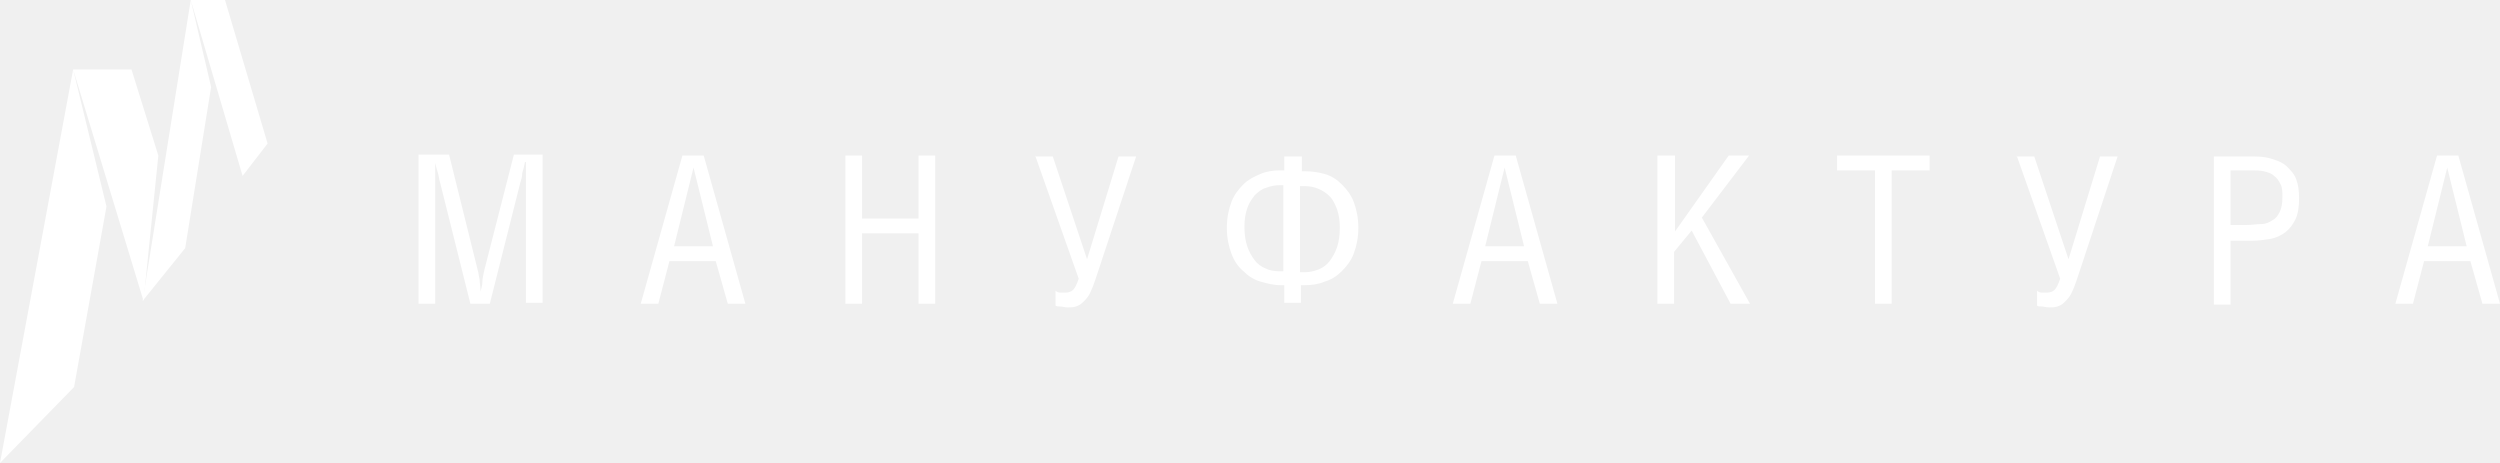
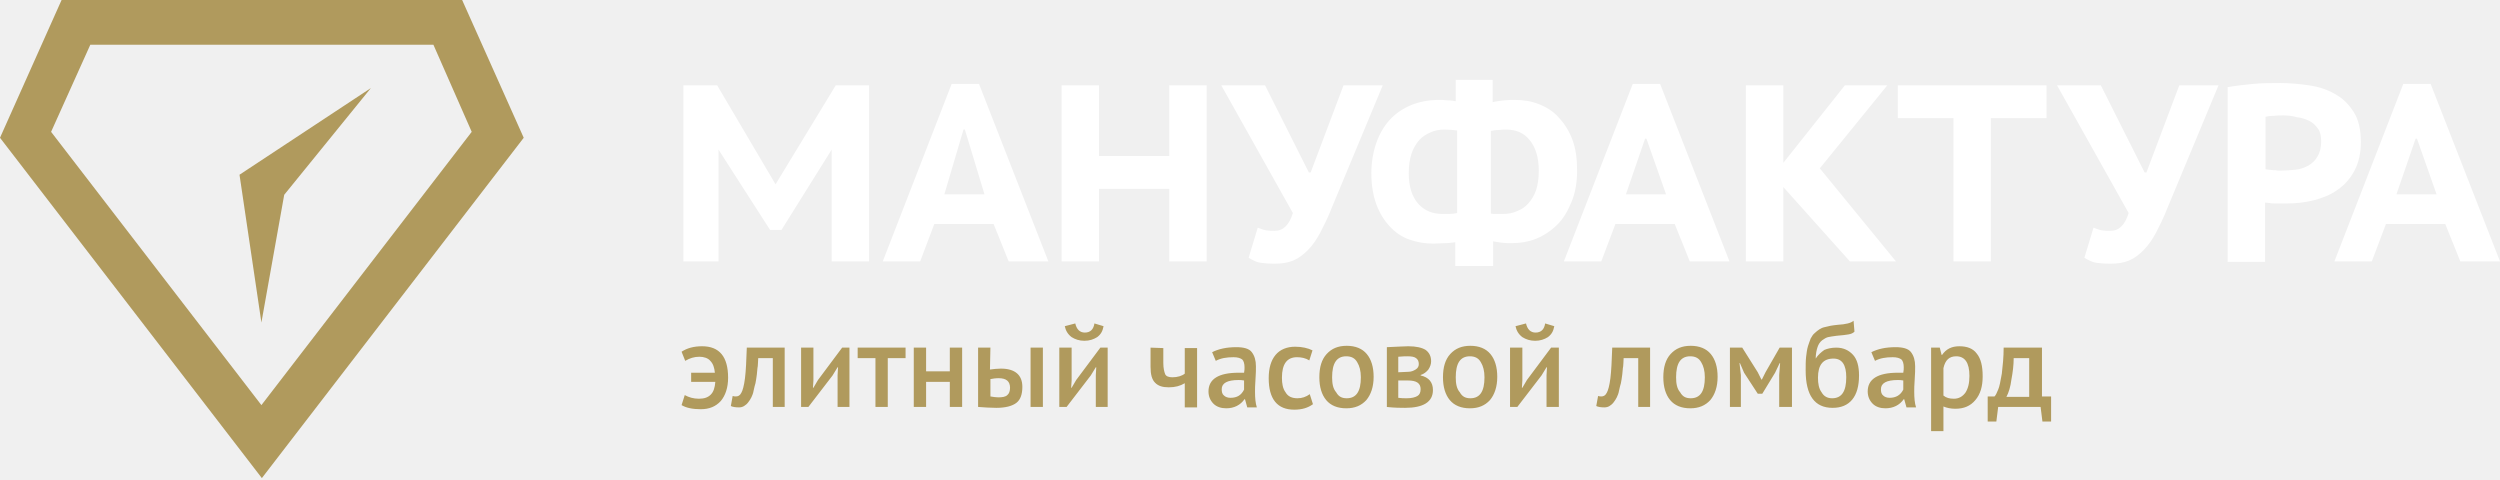
- <svg xmlns="http://www.w3.org/2000/svg" id="Layer_1" viewBox="0 0 270 50">
-   <style>.st0{fill:#FFFFFF;}</style>
-   <path class="st0" d="M45.2 16.8v16H47V19.7v-1-1.1c.1.4.2.8.3 1.1.1.3.1.6.2.9l3.3 13.2h2.1l3.3-13.1c.1-.3.2-.6.2-1 .1-.3.2-.7.3-1.2h.1v15.2h1.8v-16h-3.1l-3.2 12.5c-.1.5-.2.9-.2 1.2 0 .4-.1.7-.2 1.1 0-.5-.1-1-.1-1.3-.1-.4-.1-.7-.2-1l-3.1-12.5h-3.3v.1zM77 26.6h-4.2l2.1-8.5 2.1 8.5zm-7.8 6.2h1.9l1.2-4.6h5l1.3 4.6h1.9l-4.5-16h-2.3l-4.5 16zm23.9-16h-1.8v16h1.8v-7.6h6.1v7.6h1.8v-16h-1.8v6.8h-6.1v-6.8zm18.7 0l4.7 13.3c-.2.6-.4 1-.6 1.2-.2.2-.5.3-.8.3h-.6c-.2 0-.4-.1-.5-.2V33c.1.1.3.1.5.1s.5.1.8.1c.3 0 .6 0 .9-.1.3-.1.5-.2.8-.5.2-.2.5-.5.7-.9.2-.4.4-.9.6-1.5l4.4-13.3h-1.9L117.4 28l-3.7-11.1h-1.9v-.1zm26.9 12.5h-.5c-.6 0-1.1-.1-1.5-.3-.5-.2-.9-.5-1.2-.9-.3-.4-.6-.9-.8-1.5-.2-.6-.3-1.3-.3-2.1s.1-1.4.3-2c.2-.6.5-1 .8-1.4.4-.4.8-.7 1.2-.8.5-.2 1-.3 1.5-.3h.4v9.3h.1zm1.8-9.2h.4c.5 0 1.1.1 1.5.3.5.2.9.5 1.2.8.4.4.6.9.8 1.4.2.6.3 1.2.3 2s-.1 1.5-.3 2.1c-.2.6-.5 1.1-.8 1.5-.3.4-.7.7-1.2.9-.5.2-1 .3-1.5.3h-.5v-9.3h.1zm-1.8-3.3v1.6h-.5c-.7 0-1.4.1-2.1.4s-1.3.6-1.8 1.1c-.5.5-1 1.1-1.3 1.9-.3.8-.5 1.7-.5 2.8 0 1.1.2 2 .5 2.8.3.8.7 1.4 1.3 1.9.5.5 1.1.9 1.8 1.1.7.2 1.4.4 2.2.4h.4v1.9h1.8v-1.9h.4c.8 0 1.5-.1 2.2-.4.7-.2 1.3-.6 1.8-1.1.5-.5 1-1.1 1.3-1.9.3-.8.5-1.7.5-2.8 0-1.1-.2-2-.5-2.8-.3-.8-.8-1.4-1.3-1.9s-1.1-.9-1.8-1.1c-.7-.2-1.4-.3-2.1-.3h-.4v-1.6h-1.9v-.1zm25.9 9.8h-4.2l2.1-8.5 2.1 8.5zm-7.7 6.2h1.9l1.2-4.6h5l1.3 4.6h1.9l-4.5-16h-2.3l-4.5 16zm23.9-16H179v16h1.8v-5.6l1.9-2.3 4.2 7.9h2.1l-5.2-9.3 5.1-6.7h-2.2l-5.8 8.2v-8.2h-.1zm23.5 1.6h4.1v-1.6h-10v1.6h4.1v14.4h1.8V18.4zm13.5-1.6l4.7 13.3c-.2.6-.4 1-.6 1.2-.2.2-.5.3-.8.3h-.6c-.2 0-.4-.1-.5-.2V33c.1.1.3.1.5.1s.5.1.8.1c.3 0 .6 0 .9-.1.3-.1.5-.2.8-.5.2-.2.5-.5.7-.9.2-.4.4-.9.6-1.5l4.4-13.3h-1.9L223.4 28l-3.7-11.1h-1.9v-.1zm23.1 9.2h2.3c.7 0 1.4-.1 2-.2.6-.1 1.2-.4 1.6-.7.5-.4.8-.8 1.1-1.4.3-.6.4-1.4.4-2.3 0-.8-.1-1.5-.3-2-.2-.6-.6-1-1-1.4-.4-.4-.9-.6-1.5-.8-.6-.2-1.2-.3-2-.3h-4.4v16h1.8V26zm0-7.6h2.2c.5 0 1 0 1.4.1.4.1.8.2 1.1.5.3.2.5.5.7.9.2.4.2.8.2 1.4 0 .7-.1 1.2-.3 1.6-.2.4-.4.7-.8.9-.3.2-.7.4-1.2.4s-1 .1-1.6.1h-1.7v-5.9zm25.5 8.2h-4.2l2.1-8.5 2.1 8.5zm-7.7 6.2h1.9l1.2-4.6h5l1.3 4.6h1.9l-4.5-16h-2.3l-4.5 16zM7.9 7.5L0 50l8-8.2 3.5-19.5L7.9 7.5zM7.9 7.5l7.6 25 1.6-15.7-2.9-9.3H7.9z" />
-   <path class="st0" d="M20.6 0l-5.2 32.5 4.6-5.7 2.8-17.4L20.6 0zM20.6 0h3.7l4.6 15.5-2.7 3.5-5.6-19z" />
+ <svg xmlns="http://www.w3.org/2000/svg" id="_x31_" viewBox="0 0 548 105">
+   <style>.st0{fill:#ffffff;} .st1{fill:#B09A5D;}</style>
+   <path class="st0" d="M488.3 19.1c1.7-.3 3.5-.5 5.5-.7s4-.2 6.1-.2 4.1.2 6.2.5 4 .9 5.7 1.9c1.7.9 3 2.2 4.1 3.9 1.1 1.7 1.6 3.9 1.6 6.7 0 2.4-.5 4.5-1.4 6.2s-2.1 3.1-3.7 4.2c-1.5 1.1-3.3 1.8-5.2 2.3-2 .5-4 .7-6 .7h-2.3c-.5 0-1 0-1.4-.1-.4 0-.8-.1-1-.1v13h-8.2V19.1zm12.2 6.2c-.8 0-1.5 0-2.2.1-.7 0-1.3.1-1.7.2v11.5c.1 0 .4.1.7.1.3 0 .7.1 1 .1.4 0 .7 0 1 .1h.7c1.1 0 2.1-.1 3.2-.2s2-.5 2.8-.9c.8-.5 1.5-1.1 2-2 .5-.8.8-1.9.8-3.3 0-1.2-.2-2.1-.7-2.8-.5-.7-1.1-1.3-1.9-1.7-.8-.4-1.7-.7-2.7-.8-1-.3-2-.4-3-.4zM367.1 49.1h-13l-3.1 8.2h-8.2l15.1-38.9h6l15.2 38.9h-8.7l-3.3-8.2zm-10.7-6.5h8.8l-4.3-12.2h-.3l-4.2 12.2zM319 53.1c-.8.1-1.5.2-2.3.2s-1.6.1-2.5.1c-1.9 0-3.6-.3-5.3-.9-1.7-.6-3.1-1.6-4.3-2.9-1.2-1.3-2.2-2.9-2.9-4.8-.7-1.9-1.1-4.2-1.1-6.8 0-2.5.4-4.7 1.1-6.7s1.7-3.7 3-5.1 2.8-2.4 4.7-3.2c1.8-.7 3.8-1.1 6-1.1.5 0 1.2 0 1.9.1.8 0 1.4.1 1.8.2v-4.7h8.1v4.9c.7-.2 1.6-.3 2.5-.4 1-.1 1.7-.1 2.4-.1 1.9 0 3.7.3 5.4 1 1.7.7 3.1 1.6 4.3 3 1.2 1.3 2.2 2.9 2.9 4.8.7 1.9 1 4.1 1 6.7 0 2.6-.4 4.9-1.2 6.8-.8 2-1.8 3.7-3.1 5-1.3 1.3-2.9 2.4-4.6 3.1-1.7.7-3.6 1-5.5 1-.7 0-1.4 0-2.1-.1-.8-.1-1.4-.2-1.9-.3v5.4H319v-5.2zm11.1-24.7c-.4 0-.9 0-1.6.1-.7 0-1.2.1-1.7.2v18.1c.3.1.7.1 1.2.1h1.5c1.1 0 2.1-.2 3-.6 1-.4 1.8-.9 2.5-1.7s1.3-1.7 1.7-2.9c.4-1.2.6-2.6.6-4.3 0-2.9-.7-5.1-2-6.7s-3-2.3-5.2-2.3zm-13.8 18.5h1.4c.6 0 1.2-.1 1.7-.2V28.6c-.8-.1-1.8-.2-2.8-.2-1.1 0-2.1.2-3 .6s-1.8.9-2.5 1.7c-.7.8-1.3 1.8-1.7 3-.4 1.2-.6 2.6-.6 4.3 0 2.9.7 5.1 2.1 6.7 1.4 1.5 3.1 2.2 5.4 2.2zm-98.5 2.2h-13l-3.1 8.2h-8.2l15.1-38.9h6l15.2 38.9h-8.7l-3.3-8.2zM207 42.6h8.8l-4.3-14.2h-.3L207 42.6z" />
+   <path class="st1" d="M16.7 0h84.6l13.5 30.2-57.4 74.6L0 30.2 13.5 0h3.2zM95 9.8H19.8l-8.6 19.1 46.1 59.9 46.1-59.9L95 9.8z" />
+   <path class="st1" d="M52.5 38.3l28.8-19-19 23.4-5 28-4.8-32.4z" />
+   <path class="st0" d="M448.6 25.9h-12.2v31.4h-8.2V25.9H416v-7.2h32.6v7.2zM390.9 41v16.3h-8.2V18.7h8.2v17l13.5-17h9.3l-14.8 18.2 16.7 20.4h-10.1L390.9 41zm-104-3.2h.4l7.2-19.1h8.6l-11.2 26.9c-.8 2.1-1.7 3.8-2.5 5.4-.8 1.5-1.7 2.8-2.7 3.8s-2 1.8-3.2 2.3-2.5.7-4.1.7c-1.3 0-2.4-.1-3.1-.2-.8-.1-1.6-.5-2.6-1.1l2-6.6c.7.3 1.3.5 1.9.6s1.2.1 1.8.1c1.9 0 3.2-1.3 4-3.9l-15.7-28h9.6l9.6 19.1zm-30.6 3.6h-15.4v15.9h-8.2V18.7h8.2v15.5h15.4V18.7h8.2v38.6h-8.2V41.4zm-74-3.5v-5.1l-11 17.6h-2.5l-11.3-17.6v24.5h-7.7V18.7h7.4L170 40.4l13.2-21.7h7.3v38.6h-8.2V37.9zm287.8-.1h.4l7.2-19.1h8.6l-11.2 26.9c-.8 2.1-1.7 3.8-2.5 5.4-.8 1.5-1.7 2.8-2.7 3.8s-2 1.8-3.2 2.3-2.5.7-4.1.7c-1.3 0-2.4-.1-3.1-.2-.8-.1-1.6-.5-2.6-1.1l2-6.6c.7.3 1.3.5 1.9.6s1.2.1 1.8.1c1.9 0 3.2-1.3 4-3.9l-15.7-28h9.6l9.6 19.1zM536 49.1h-13l-3.1 8.2h-8.2l15.1-38.9h6L548 57.3h-8.7l-3.3-8.2zm-10.7-6.5h8.8l-4.3-12.2h-.3l-4.2 12.2z" />
+   <path class="st1" d="M151.6 83.7h5.2c-.1 1.3-.4 2.2-1 2.8-.6.6-1.4.9-2.6.9-1.2 0-2.2-.3-3.1-.8l-.7 2.2c1 .6 2.4.9 4.2.9 1.9 0 3.3-.6 4.4-1.8 1-1.2 1.6-2.9 1.6-5.1 0-4.6-1.9-6.9-5.7-6.9-1.8 0-3.3.4-4.5 1.2l.8 2c1-.6 2-.9 3.1-.9 1 0 1.9.3 2.4.9.6.6.9 1.5 1 2.6h-5.2v2h.1zm17.7 5.5h2.7v-13h-8.3c-.1 2.9-.2 5.1-.4 6.7s-.5 2.7-.8 3.2c-.3.6-.7.8-1.2.8-.2 0-.4 0-.7-.1l-.4 2.2c.4.2 1 .3 1.8.3.4 0 .8-.1 1.1-.3.3-.2.6-.4.9-.8.3-.4.5-.7.7-1.1s.4-.9.5-1.5.3-1.2.4-1.6c.1-.5.2-1.1.3-1.9s.1-1.4.2-1.8c0-.4.1-1 .1-1.8h3.2v10.7h-.1zm14.2 0h2.7v-13h-1.6l-5.3 7.1-1 1.7h-.1l.1-1.6v-7.2h-2.7v13h1.6l5.3-6.9 1.1-1.8h.1l-.1 1.7v7h-.1zm15-13H188v2.3h3.9v10.7h2.7V78.5h3.9v-2.3zm9.7 13h2.7v-13h-2.7v5.2H203v-5.2h-2.7v13h2.7v-5.5h5.2v5.5zm8.9-6.1c.5-.1 1.1-.2 1.8-.2 1.7 0 2.5.7 2.5 2.1 0 .7-.2 1.3-.6 1.6-.4.4-1.1.5-2 .5-.5 0-1.1-.1-1.7-.2v-3.8zm0-6.9h-2.7v13c1.4.1 2.7.2 4 .2 2 0 3.5-.4 4.4-1.1s1.3-1.9 1.3-3.5c0-2.6-1.6-4-4.7-4-.8 0-1.6.1-2.4.2l.1-4.8zm8.8 13h2.7v-13h-2.7v13zm14.2 0h2.7v-13h-1.6l-5.3 7.1-1 1.7h-.1l.1-1.6v-7.2h-2.7v13h1.6l5.3-6.9 1.1-1.8h.1l-.1 1.7v7h-.1zm-6.7-17.7c.2 1 .7 1.8 1.5 2.4.8.5 1.7.8 2.8.8s2-.3 2.8-.8c.8-.6 1.2-1.3 1.4-2.4l-2-.6c-.2 1.3-.9 2-2.1 2-1.1 0-1.8-.7-2.1-2l-2.3.6zm18.8 4.7v4.2c0 1.7.3 2.8 1 3.5s1.6 1 3 1 2.5-.3 3.5-.9v5.3h2.7v-13h-2.7v5.6c-.6.5-1.6.8-2.7.8-.8 0-1.4-.2-1.6-.7s-.4-1.3-.4-2.4v-3.3l-2.8-.1zm14.3 2.9c1.1-.6 2.4-.8 3.9-.8.9 0 1.5.2 1.9.5.3.3.5.9.5 1.7 0 .3 0 .7-.1 1.2h-1.2c-4.4 0-6.6 1.4-6.6 4.1 0 1.1.4 2 1.1 2.7s1.7 1 2.8 1c1.7 0 3.1-.7 4-2h.1l.5 1.8h2.1c-.3-.9-.4-2.1-.4-3.4 0-.6 0-1.5.1-2.7.1-1.3.1-2.2.1-2.9 0-1.3-.3-2.3-.9-3.1-.6-.8-1.8-1.1-3.4-1.1-2.2 0-3.9.4-5.3 1.1l.8 1.9zm3.2 8.1c-.6 0-1.1-.2-1.4-.5-.4-.3-.5-.8-.5-1.4 0-1.3 1.2-2 3.7-2 .3 0 .7 0 1.2.1v2c-.6 1.2-1.5 1.8-3 1.8zm17.4-.8c-.8.6-1.7.9-2.7.9-1.2 0-2.1-.4-2.6-1.3-.6-.8-.8-1.9-.8-3.2 0-3 1.1-4.5 3.3-4.5 1 0 1.9.2 2.7.7l.7-2.2c-1-.5-2.3-.8-3.8-.8-1.8 0-3.3.6-4.3 1.8-1 1.2-1.5 2.9-1.5 5.1 0 4.6 1.9 6.9 5.6 6.9 1.7 0 3-.4 4.1-1.2l-.7-2.2zm2.1-3.7c0 2.1.5 3.8 1.5 5s2.5 1.8 4.4 1.8 3.3-.6 4.4-1.8c1-1.2 1.6-2.9 1.6-5.1 0-2.1-.5-3.8-1.5-5s-2.5-1.8-4.4-1.8-3.3.6-4.4 1.8c-1.1 1.2-1.6 2.9-1.6 5.1zm2.8 0c0-3.1 1-4.6 3.1-4.6 1.1 0 1.9.4 2.4 1.3.5.8.8 1.9.8 3.3 0 3.1-1 4.6-3.1 4.6-1.1 0-1.8-.4-2.3-1.3-.7-.8-.9-1.9-.9-3.3zm11.9 6.5c1.8.2 3.2.2 4.1.2 4 0 6.1-1.3 6.1-3.9 0-1.7-.9-2.8-2.7-3.2v-.1c.7-.2 1.3-.7 1.7-1.2.4-.6.6-1.2.6-1.8 0-1.1-.4-1.9-1.2-2.5-.8-.5-2.1-.8-3.8-.8-.7 0-2.3.1-4.7.2v13.1h-.1zm2.6-5.8h2.1c1.9 0 2.8.6 2.8 1.9 0 .7-.2 1.2-.7 1.5s-1.3.5-2.3.5c-.7 0-1.3 0-1.9-.1v-3.8zm0-1.8v-3.4c1-.1 1.7-.1 2-.1.9 0 1.5.1 1.9.4s.6.7.6 1.3c0 .5-.2.9-.7 1.2-.5.3-1 .5-1.6.5l-2.2.1zm9.8 1.1c0 2.1.5 3.8 1.5 5s2.5 1.8 4.4 1.8 3.3-.6 4.4-1.8c1-1.2 1.6-2.9 1.6-5.1 0-2.1-.5-3.8-1.5-5s-2.5-1.8-4.4-1.8-3.3.6-4.4 1.8c-1.1 1.2-1.6 2.9-1.6 5.1zm2.8 0c0-3.1 1-4.6 3.1-4.6 1.1 0 1.9.4 2.4 1.3.5.8.8 1.9.8 3.3 0 3.1-1 4.6-3.1 4.6-1.1 0-1.8-.4-2.3-1.3-.7-.8-.9-1.9-.9-3.3zm19.9 6.5h2.7v-13H340l-5.3 7.1-1 1.7h-.1l.1-1.6v-7.2H331v13h1.6l5.3-6.9 1.1-1.8h.1l-.1 1.7v7zm-6.8-17.7c.2 1 .7 1.8 1.5 2.4.8.5 1.7.8 2.8.8 1.1 0 2-.3 2.8-.8.8-.6 1.2-1.3 1.4-2.4l-2-.6c-.2 1.3-.9 2-2.1 2-1.1 0-1.8-.7-2.1-2l-2.3.6zM359 89.2h2.7v-13h-8.3c-.1 2.9-.2 5.1-.4 6.7-.2 1.6-.5 2.7-.8 3.2-.3.6-.7.8-1.2.8-.2 0-.4 0-.7-.1l-.4 2.2c.4.2 1 .3 1.8.3.4 0 .8-.1 1.1-.3.3-.2.6-.4.9-.8s.5-.7.7-1.1.4-.9.5-1.5.3-1.2.4-1.6c.1-.5.2-1.1.3-1.9.1-.8.1-1.4.2-1.8 0-.4.1-1 .1-1.8h3.2v10.7h-.1zm5.6-6.5c0 2.1.5 3.8 1.5 5s2.5 1.8 4.4 1.8 3.3-.6 4.4-1.8c1-1.2 1.6-2.9 1.6-5.1 0-2.1-.5-3.8-1.5-5s-2.5-1.8-4.4-1.8-3.3.6-4.4 1.8c-1.1 1.2-1.6 2.9-1.6 5.1zm2.8 0c0-3.1 1-4.6 3.1-4.6 1.1 0 1.9.4 2.4 1.3.5.8.8 1.9.8 3.3 0 3.1-1 4.6-3.1 4.6-1.1 0-1.8-.4-2.3-1.3-.7-.8-.9-1.9-.9-3.3zm22.8 6.5h2.6v-13h-2.7l-3.1 5.4-.8 1.6h-.1l-.8-1.6-3.4-5.4h-2.7v13h2.4v-7l-.3-2.6h.1l.9 2.1 3 4.6h1l2.8-4.6 1-2.1h.1l-.2 2.6v7h.2zm7.8-10.6c0-1 .2-1.9.4-2.5.2-.6.5-1.1 1-1.5.4-.3.9-.6 1.3-.7.5-.1 1.1-.2 1.9-.3 1.2-.1 2.1-.2 2.6-.3.6-.1 1-.3 1.3-.6l-.2-2.4c-.5.5-1.7.8-3.5.9-.6.1-1.1.1-1.5.2s-.9.2-1.3.3c-.5.1-.9.3-1.2.5-.3.2-.7.5-1 .8-.4.3-.6.7-.9 1.2-.2.5-.4 1.1-.6 1.7-.2.7-.3 1.4-.4 2.3s-.1 1.9-.1 3c0 5.5 2 8.2 5.9 8.2 1.9 0 3.3-.6 4.3-1.8 1-1.2 1.5-3 1.5-5.3 0-2-.4-3.5-1.3-4.5s-2.1-1.6-3.7-1.6c-1 0-1.9.2-2.6.5-.7.5-1.4 1.1-1.9 1.9zm.5 4.2c0-2.8 1.1-4.2 3.4-4.2 1.9 0 2.8 1.4 2.8 4.1 0 3.1-1 4.6-3.1 4.6-1 0-1.8-.4-2.3-1.3-.6-.8-.8-1.9-.8-3.2zm12.5-3.7c1.1-.6 2.4-.8 3.9-.8.9 0 1.5.2 1.9.5.3.3.5.9.5 1.7 0 .3 0 .7-.1 1.2H416c-4.4 0-6.6 1.4-6.6 4.1 0 1.1.4 2 1.1 2.7s1.7 1 2.8 1c1.7 0 3.1-.7 4-2h.1l.5 1.8h2.1c-.3-.9-.4-2.1-.4-3.4 0-.6 0-1.5.1-2.7.1-1.3.1-2.2.1-2.9 0-1.3-.3-2.3-.9-3.1-.6-.8-1.8-1.1-3.4-1.1-2.2 0-3.9.4-5.3 1.1l.8 1.9zm3.2 8.1c-.6 0-1.1-.2-1.4-.5-.4-.3-.5-.8-.5-1.4 0-1.3 1.2-2 3.7-2 .3 0 .7 0 1.2.1v2c-.6 1.2-1.6 1.8-3 1.8zm9.1 7.3h2.7v-5.4c.7.3 1.6.5 2.6.5 1.9 0 3.3-.6 4.4-1.9s1.6-3 1.6-5.2c0-2.3-.4-3.9-1.3-5-.8-1.1-2.1-1.6-3.8-1.6-1.7 0-2.9.6-3.8 1.9h-.1l-.4-1.6h-1.9v18.3zm5.5-16.4c1.9 0 2.9 1.4 2.9 4.3 0 1.6-.3 2.8-.9 3.7-.6.8-1.4 1.3-2.5 1.3-1 0-1.7-.2-2.3-.7v-6c.4-1.8 1.3-2.6 2.8-2.6zm20.7 8.8h-1.9V76.2h-8.4c0 2.1-.2 4-.4 5.7-.3 1.7-.5 2.8-.8 3.5s-.5 1.2-.8 1.5h-1.5v5.5h1.9l.4-3.2h9.3l.4 3.2h1.9v-5.5h-.1zm-9.7.1c.5-.9.9-2.2 1.1-3.8.3-1.6.5-3.2.5-4.7h3.4V87h-5z" />
</svg>
